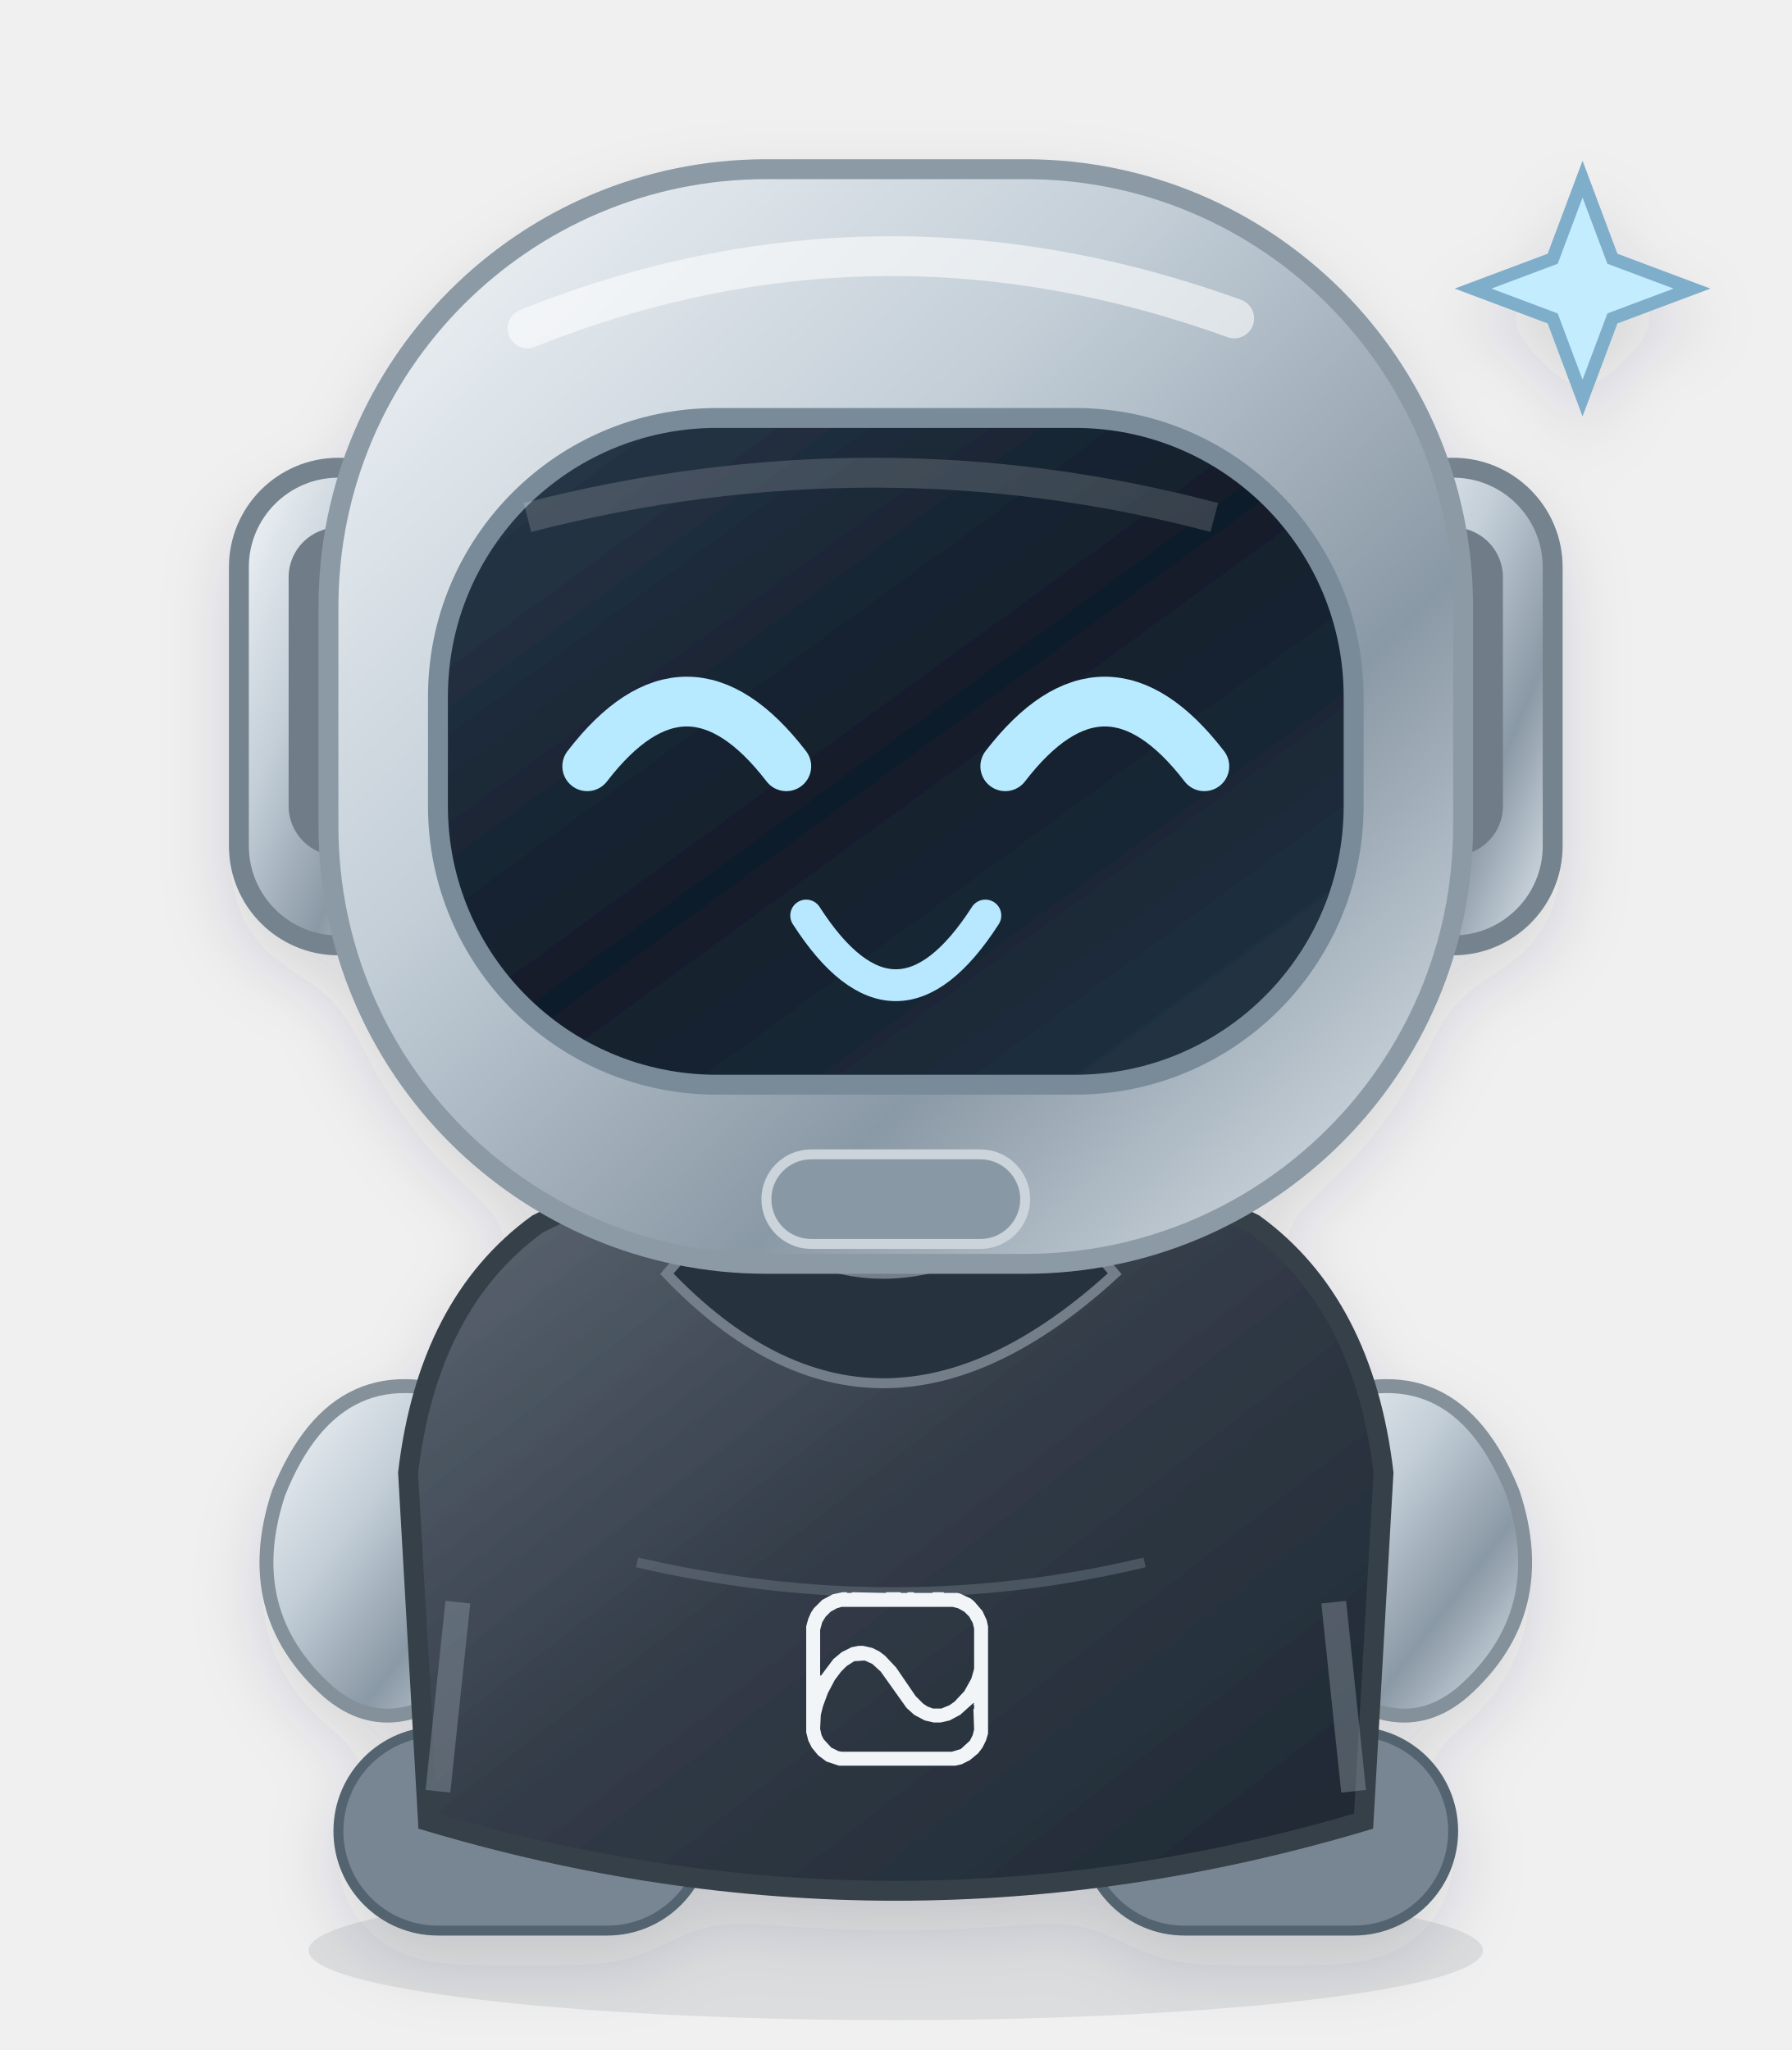
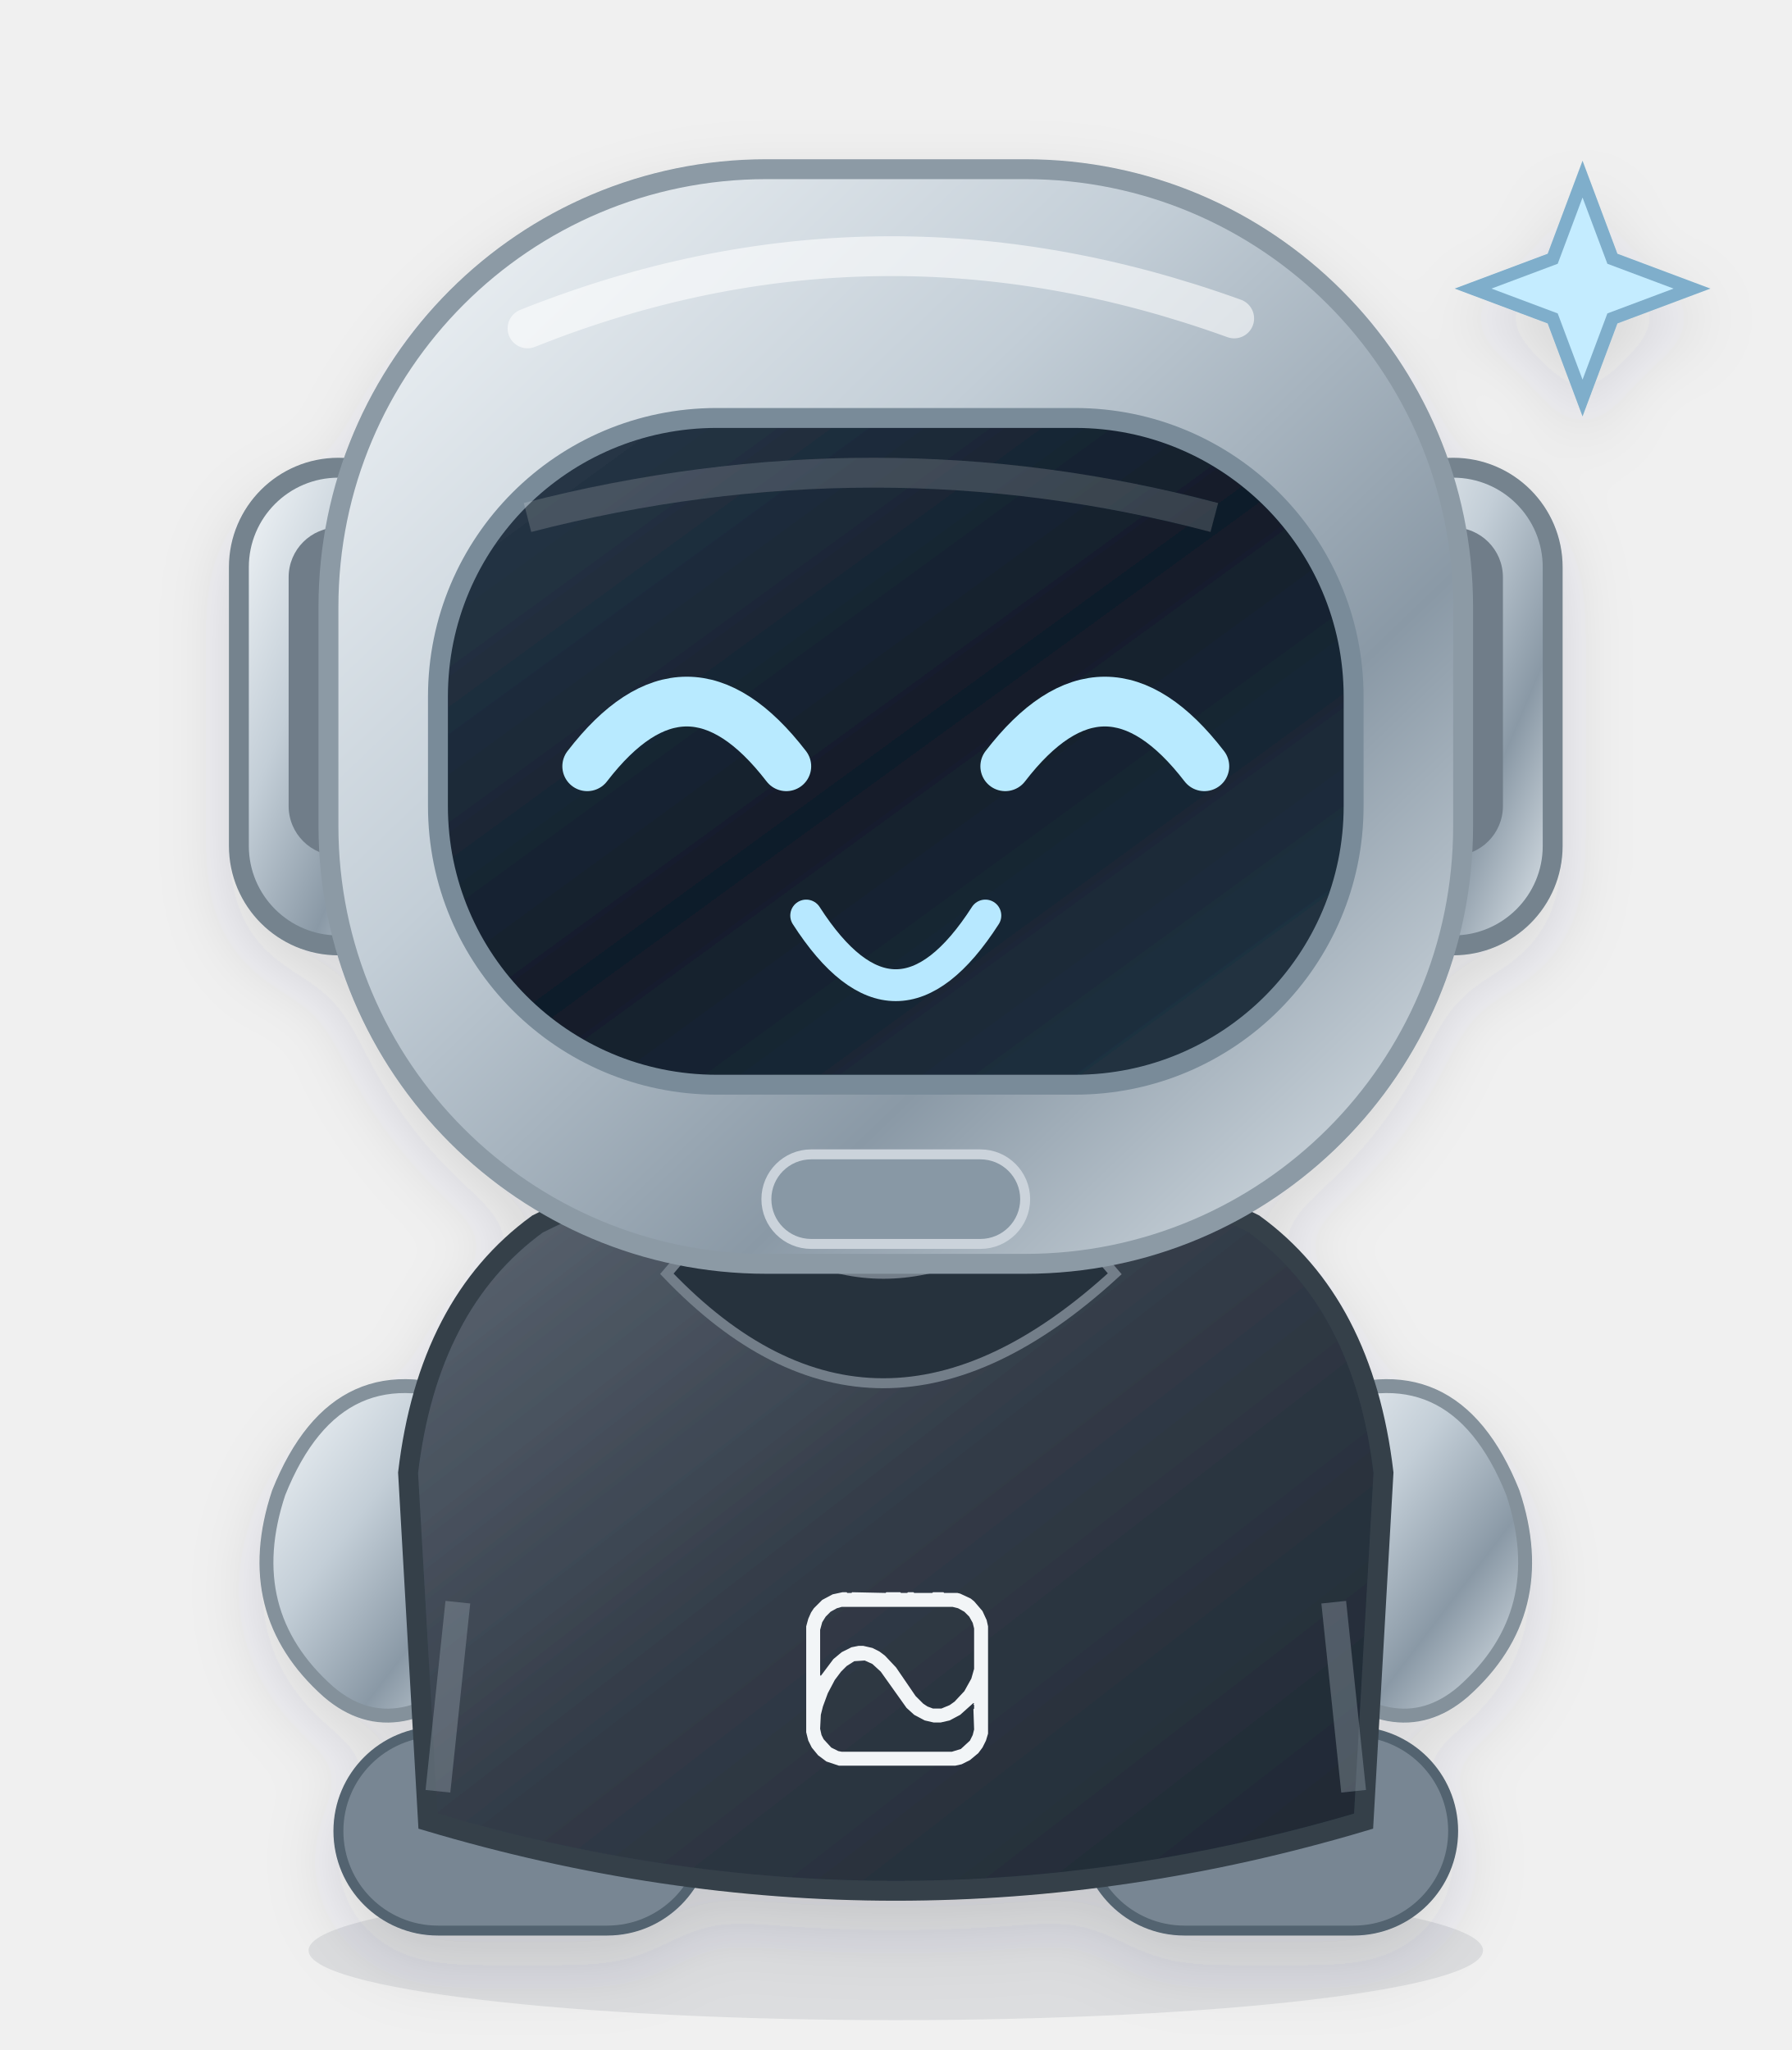
<svg xmlns="http://www.w3.org/2000/svg" viewBox="0 0 180 206" role="img" aria-labelledby="nexoTitle nexoDesc">
  <defs>
    <linearGradient id="metal" x1="0" y1="0" x2="1" y2="1">
      <stop stop-color="#f5f8fa" />
      <stop offset=".38" stop-color="#c3ced7" />
      <stop offset=".68" stop-color="#8a99a6" />
      <stop offset="1" stop-color="#e4ebf0" />
    </linearGradient>
    <linearGradient id="face" x1="0" y1="0" x2="1" y2="1">
      <stop stop-color="#2b3b4c" />
      <stop offset=".5" stop-color="#111d2a" />
      <stop offset="1" stop-color="#263848" />
    </linearGradient>
    <linearGradient id="fabric" x1="0" y1="0" x2="1" y2="1">
      <stop stop-color="#616b77" />
      <stop offset=".5" stop-color="#323b47" />
      <stop offset="1" stop-color="#1d2732" />
    </linearGradient>
    <radialGradient id="light">
      <stop stop-color="#dff8ff" />
      <stop offset=".5" stop-color="#a9e2ff" />
      <stop offset="1" stop-color="#6eb5db" />
    </radialGradient>
    <filter id="shade" x="-25%" y="-25%" width="150%" height="160%">
      <feDropShadow dx="0" dy="3" stdDeviation="3.5" flood-color="#293b49" flood-opacity=".13" />
    </filter>
  </defs>
  <ellipse cx="90" cy="196" rx="59" ry="7" fill="#243543" opacity=".10" />
  <g filter="url(#shade)">
    <path d="M48 141Q34 135 28 150Q24 162 33 170Q40 176 49 167L52 150Z" fill="url(#metal)" stroke="#84919b" stroke-width="1.4" />
    <path d="M132 141Q146 135 152 150Q156 162 147 170Q140 176 131 167L128 150Z" fill="url(#metal)" stroke="#84919b" stroke-width="1.4" />
    <rect x="34" y="174" width="37" height="20" rx="10" fill="#788693" stroke="#53636f" />
    <rect x="109" y="174" width="37" height="20" rx="10" fill="#788693" stroke="#53636f" />
    <path d="M54 123Q72 114 90 114Q108 114 126 123Q137 131 139 148L137 183Q90 197 43 183L41 148Q43 131 54 123Z" fill="url(#fabric)" stroke="#34404a" stroke-width="2" />
    <path d="M72 121Q88 139 107 121" fill="none" stroke="#a0a9b1" stroke-width="4" stroke-linecap="round" />
    <path d="M73 121Q88 135 106 121L112 128Q88 150 67 128Z" fill="#27323e" stroke="#737e89" stroke-width="1" />
    <path d="M46 161L44 180M134 161L136 180" stroke="#95a0aa" stroke-opacity=".4" stroke-width="2.5" />
-     <path d="M64 157Q90 163 115 157" stroke="#87929e" opacity=".33" fill="none" />
    <g transform="translate(81 160) scale(.07) translate(-379 -219)">
      <path d="M402,230 390,242 386,248 382,257 379,268 379,420 382,432 387,442 396,453 408,462 426,468 593,468 602,466 614,460 626,450 632,442 637,432 640,422 640,268 638,259 632,246 620,232 615,228 600,221 596,220 577,220 576,219 561,219 560,220 534,220 533,219 525,219 524,220 515,220 514,219 494,219 493,220 445,219 444,220 438,220 437,219 431,219 417,222Z M400,395 403,383 410,364 420,345 429,333 437,325 448,318 463,317 474,322 486,333 523,385 534,395 549,403 562,406 572,406 585,403 600,395 619,378 620,379 619,380 620,381 620,386 619,387 620,416 618,424 614,432 601,444 588,448 430,448 425,447 415,442 404,430 401,424 399,415Z M402,262 407,254 414,247 423,242 430,240 589,240 597,242 606,247 613,254 618,263 620,271 620,329 616,343 606,361 592,376 585,381 573,386 561,386 553,383 547,379 536,368 508,327 492,310 484,304 474,299 461,296 454,296 444,298 430,305 418,315 400,339 399,338 399,273Z" fill="#f2f5f7" fill-rule="evenodd" />
    </g>
    <rect x="24" y="47" width="20" height="48" rx="10" fill="url(#metal)" stroke="#74838e" stroke-width="2" />
    <rect x="136" y="47" width="20" height="48" rx="10" fill="url(#metal)" stroke="#74838e" stroke-width="2" />
    <rect x="29" y="53" width="10" height="33" rx="5" fill="#707d89" />
    <rect x="141" y="53" width="10" height="33" rx="5" fill="#707d89" />
    <rect x="33" y="17" width="114" height="110" rx="44" fill="url(#metal)" stroke="#8c9aa5" stroke-width="2" />
    <path d="M53 33Q88 19 124 32" stroke="#fff" stroke-opacity=".58" stroke-width="4" stroke-linecap="round" fill="none" />
    <rect x="44" y="42" width="92" height="67" rx="28" fill="url(#face)" stroke="#798b99" stroke-width="2" />
    <path d="M53 52Q88 43 122 52" stroke="#fff" stroke-opacity=".16" stroke-width="3" fill="none" />
    <path d="M59 77Q69 64 79 77M101 77Q111 64 121 77" fill="none" stroke="#b8eaff" stroke-width="5" stroke-linecap="round" />
    <path d="M81 92Q90 106 99 92" fill="none" stroke="#b7e8ff" stroke-width="3.2" stroke-linecap="round" />
    <rect x="77" y="116" width="26" height="9" rx="4.5" fill="#8898a5" stroke="#cbd3db" stroke-width="1" />
    <path d="M159 18l3 8 8 3-8 3-3 8-3-8-8-3 8-3z" fill="#c4ecff" stroke="#7faecb" stroke-width="1.3" />
  </g>
</svg>
